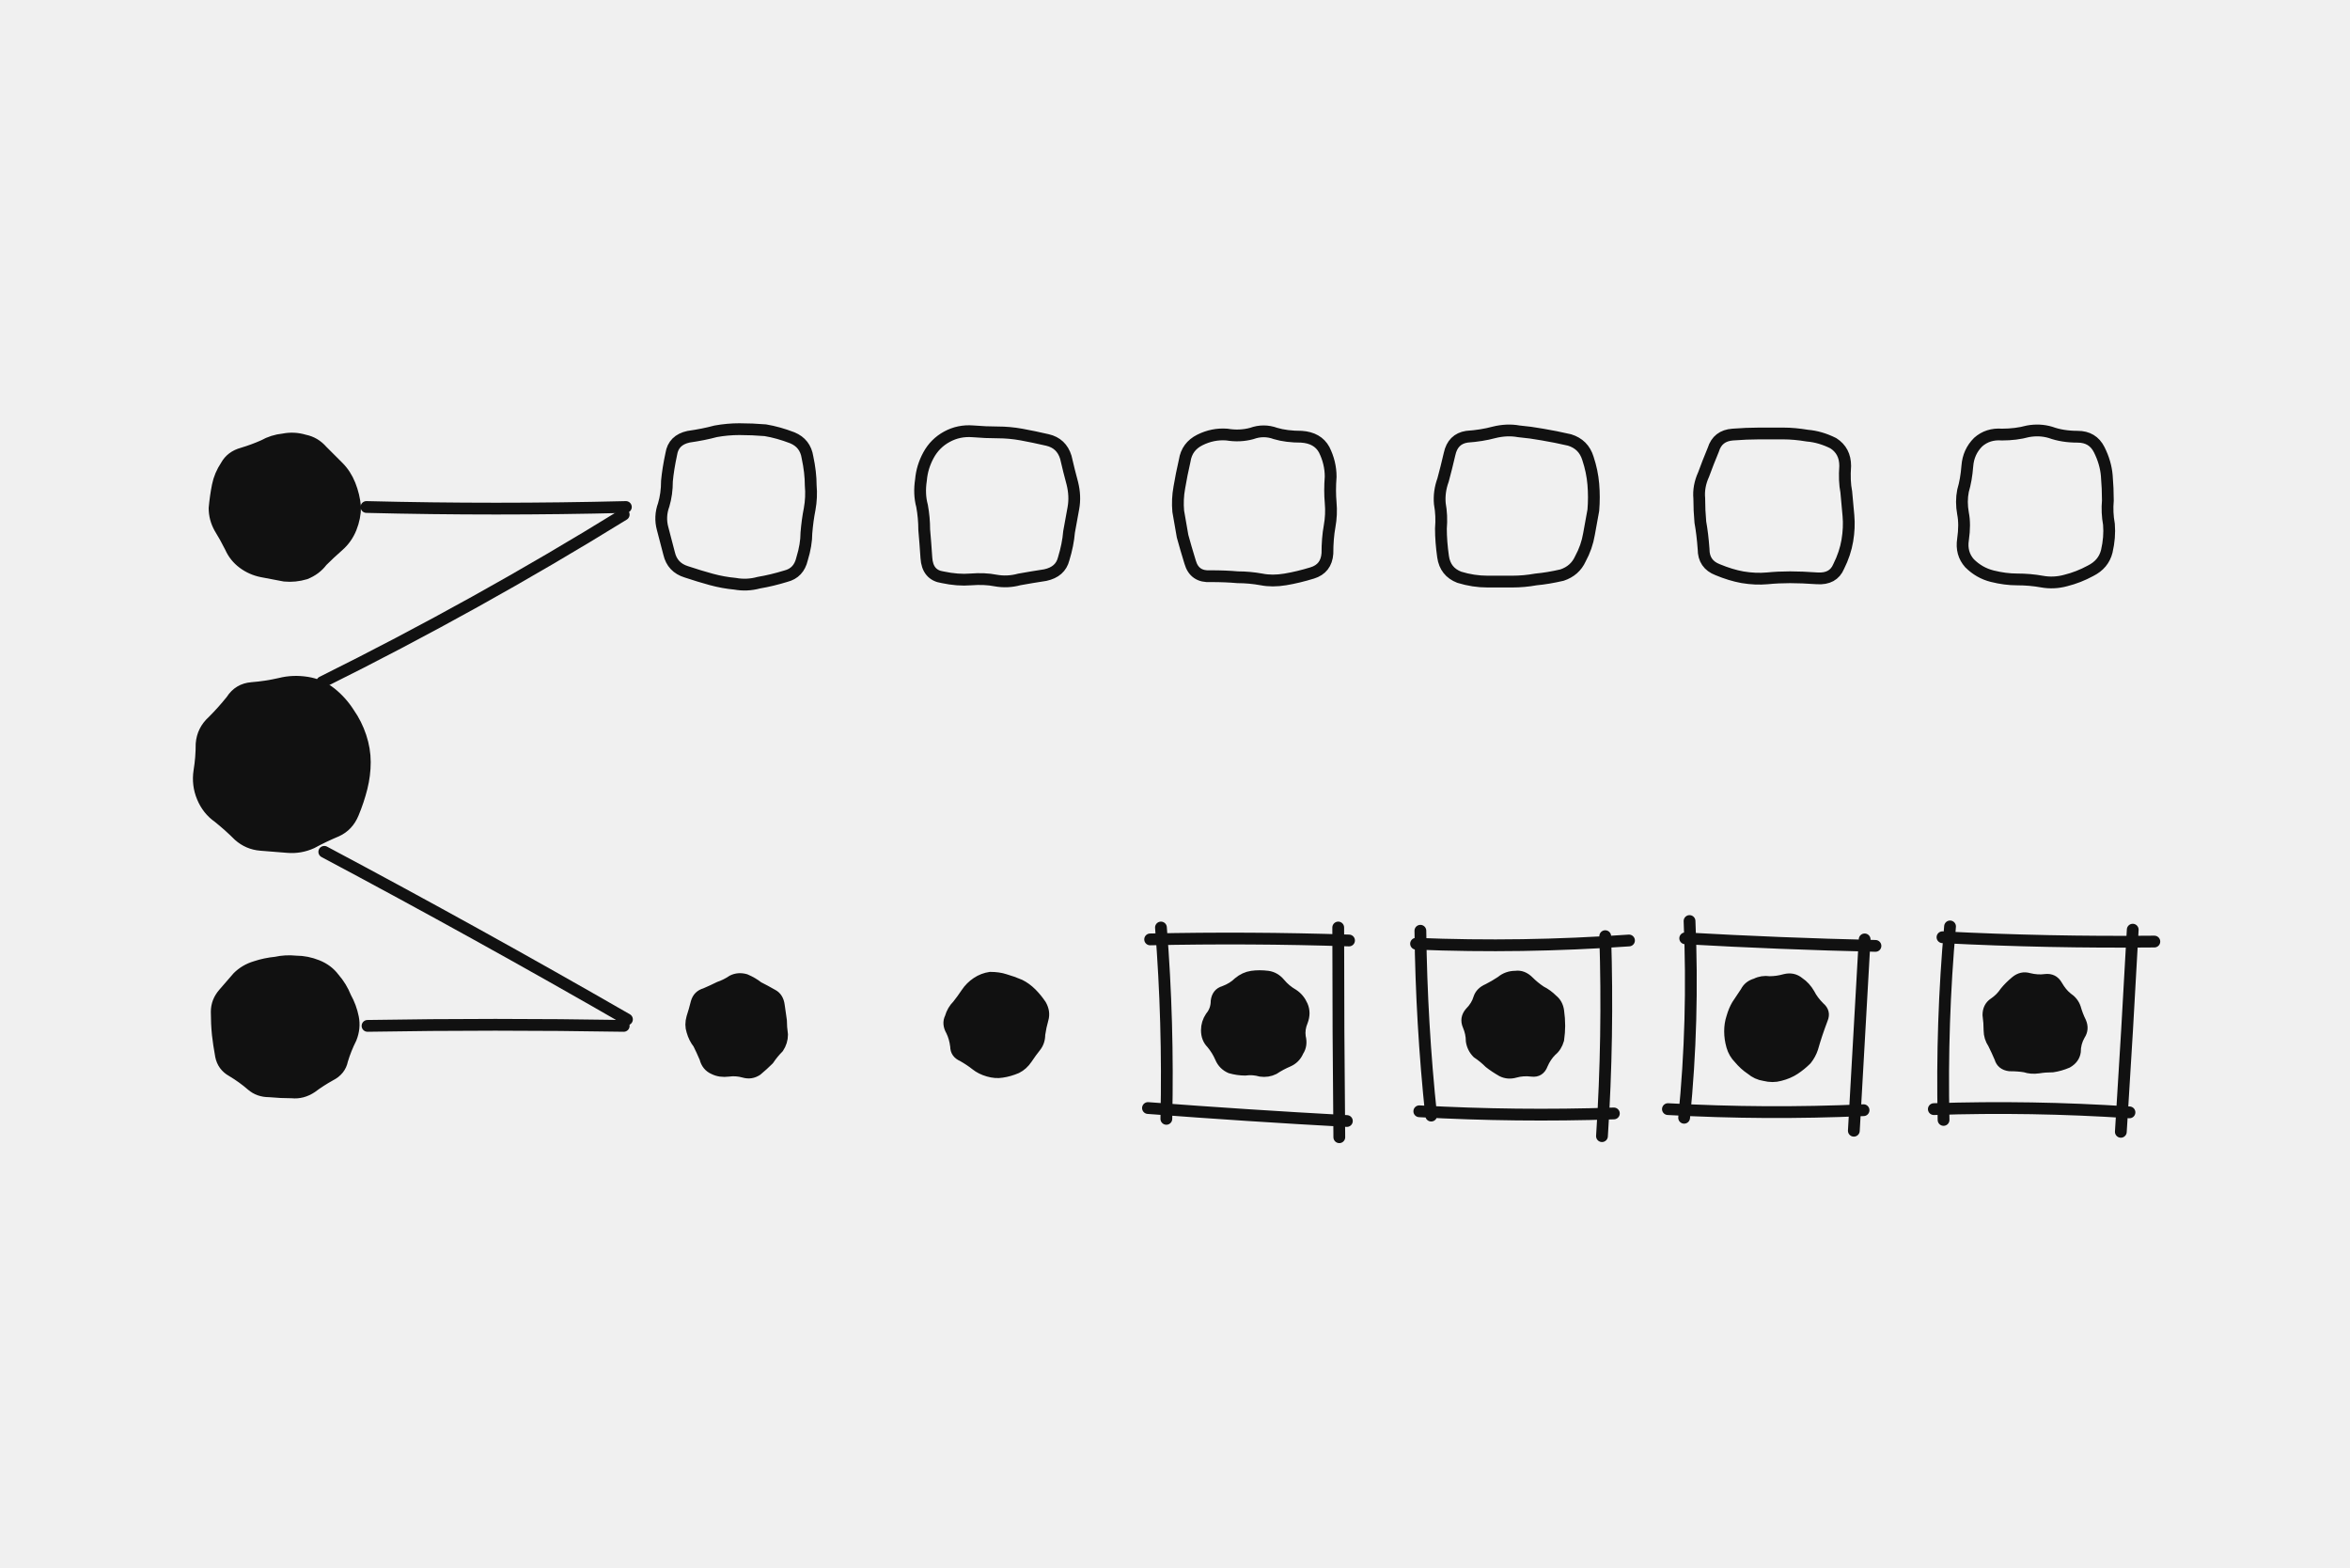
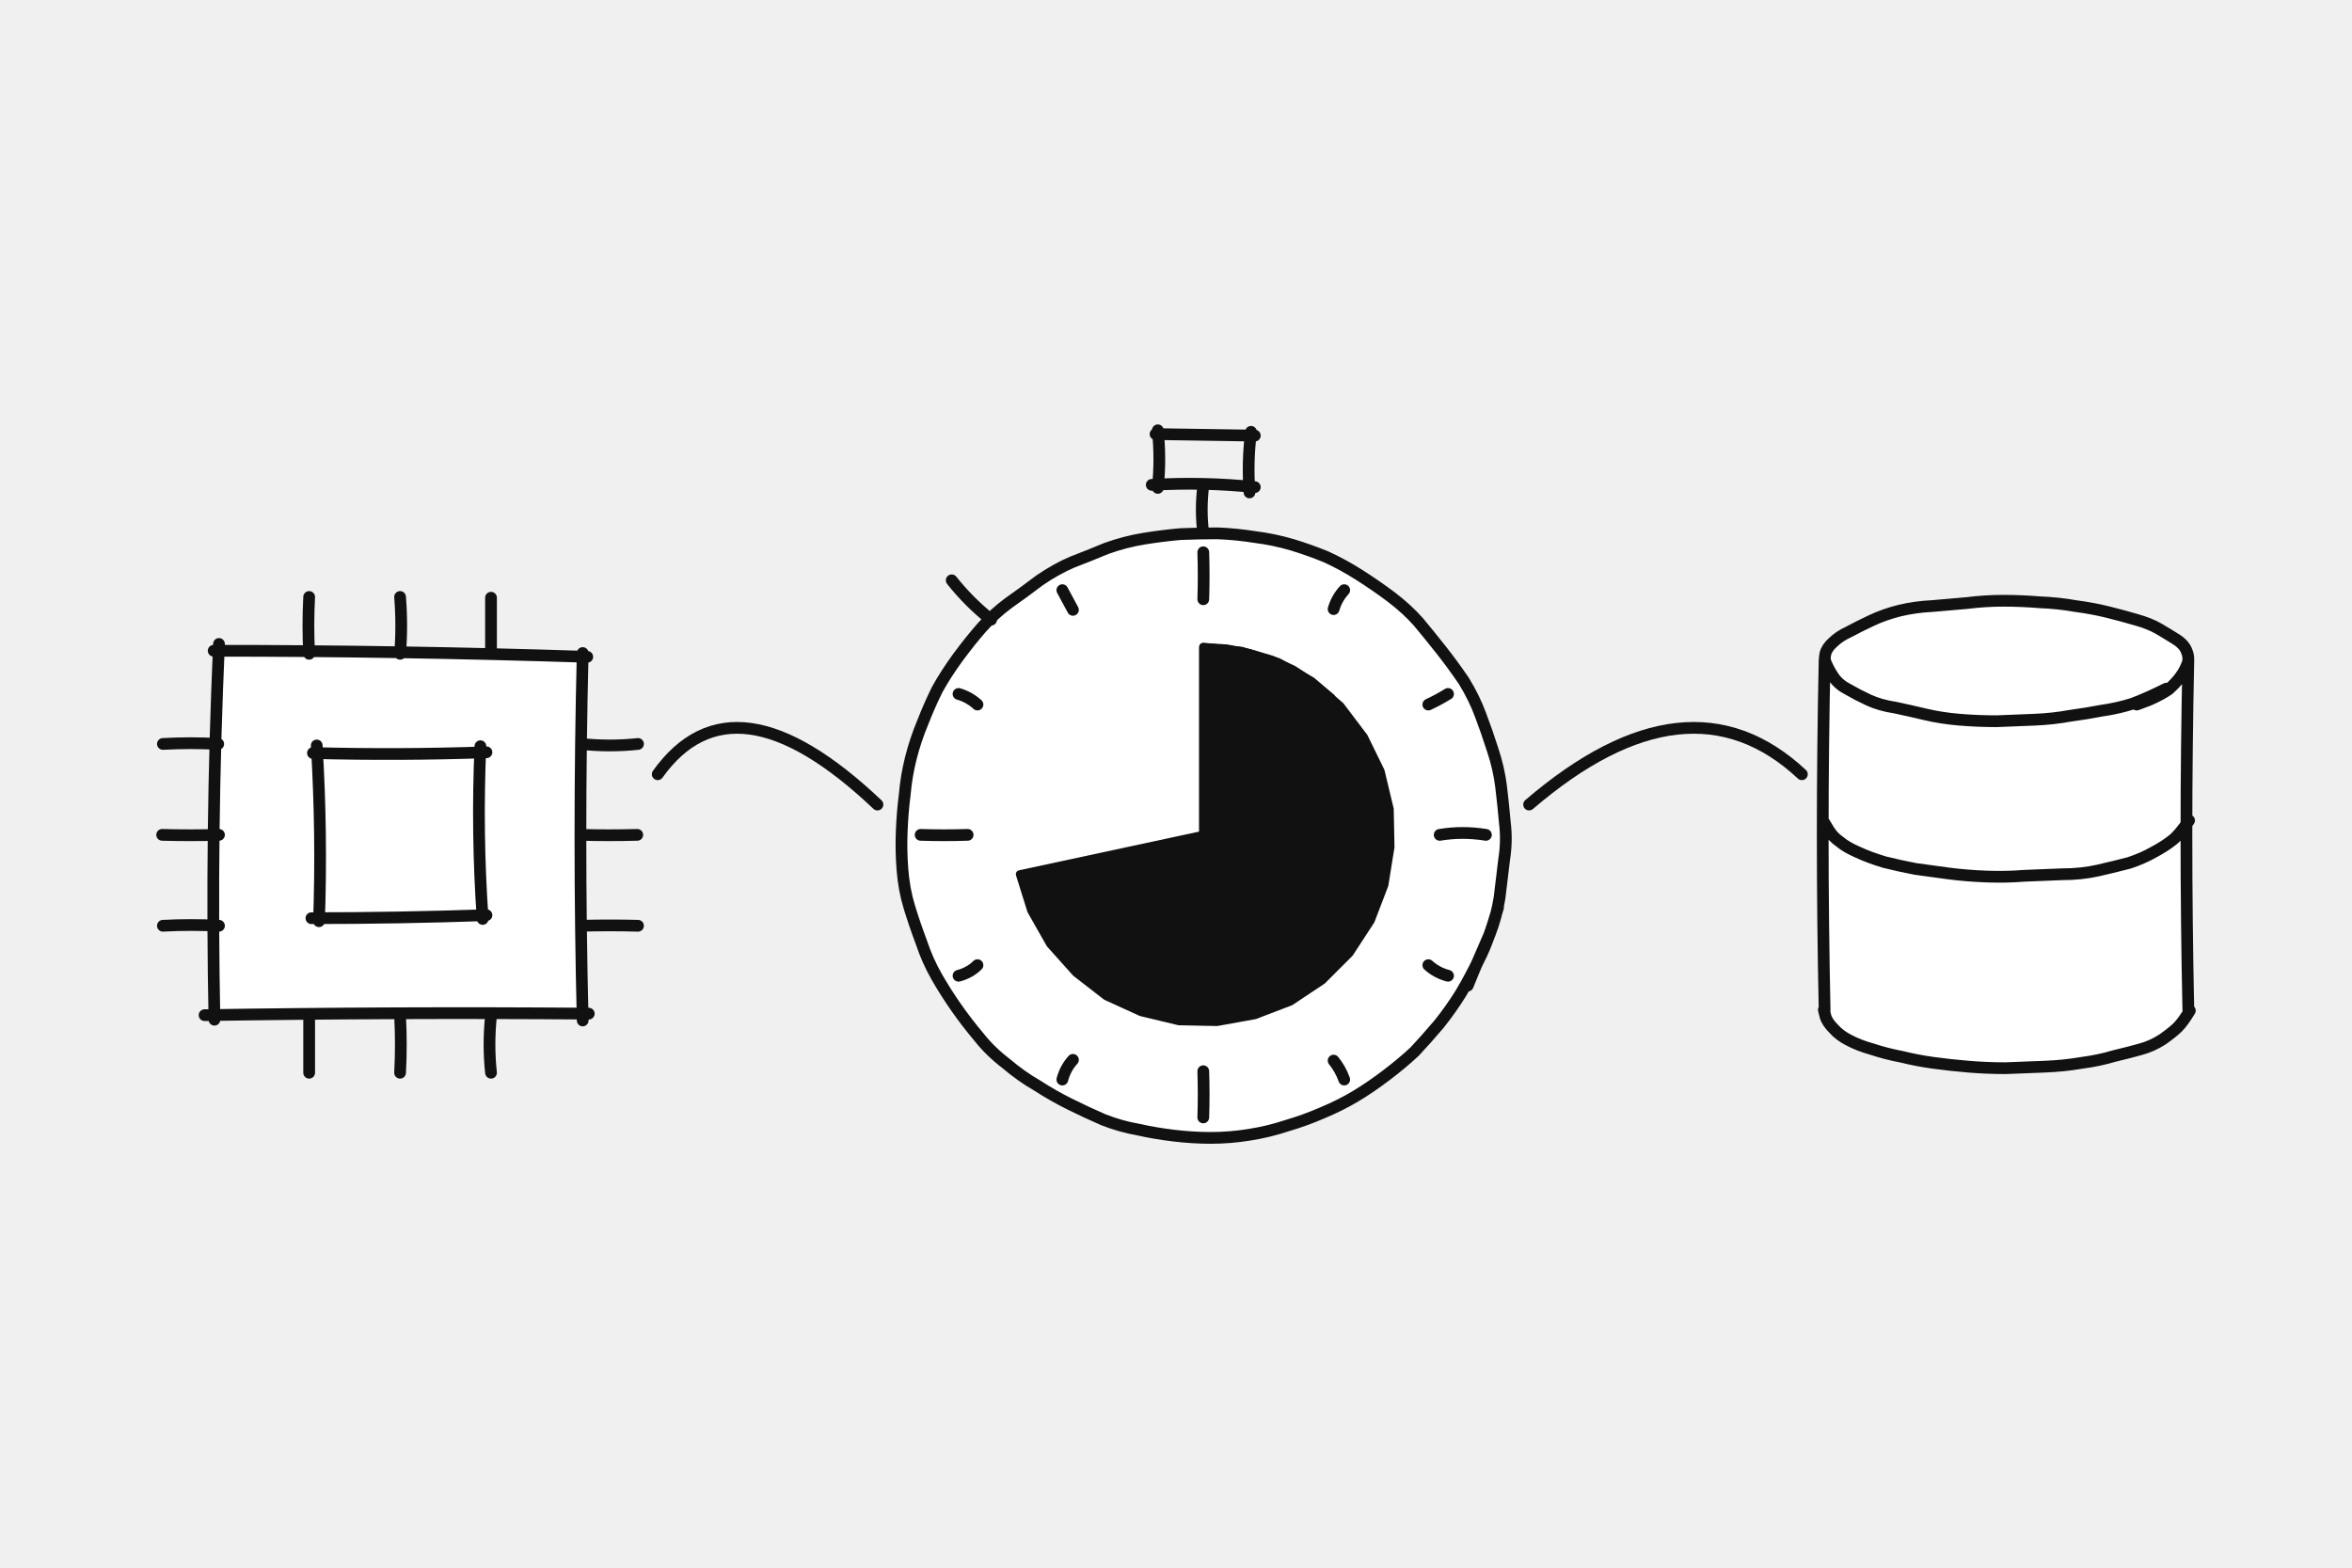
- <svg xmlns="http://www.w3.org/2000/svg" viewBox="67.8 49.1 217.4 145" aria-hidden="true" focusable="false">
-   <g fill="none" stroke="#111" stroke-width="1.09" stroke-linecap="round" stroke-linejoin="round">
+ <svg xmlns="http://www.w3.org/2000/svg" viewBox="21.2 17.8 310.4 206.9" aria-hidden="true" focusable="false">
+   <g fill="none" stroke="#111" stroke-width="1.55" stroke-linecap="round" stroke-linejoin="round">
    <g class="s">
-       <path class="pen" pathLength="1" d="M142 100.8Q141.7 102.1 140.5 102.4Q139.2 102.8 138 103Q136.9 103.3 135.8 103.1Q134.7 103 133.6 102.7Q132.5 102.4 131.3 102Q130 101.6 129.7 100.3Q129.4 99.1 129.1 98Q128.8 96.9 129.2 95.8Q129.5 94.8 129.5 93.6Q129.6 92.5 129.9 91.1Q130.1 89.8 131.5 89.5Q132.9 89.3 134 89Q135.1 88.8 136.2 88.8Q137.4 88.8 138.6 88.9Q139.8 89.1 141.1 89.6Q142.3 90.1 142.5 91.4Q142.8 92.8 142.8 94Q142.9 95.1 142.7 96.2Q142.5 97.2 142.4 98.4Q142.4 99.5 142 100.8ZM166.2 100.8Q165.9 102 164.5 102.3Q163.2 102.5 162.1 102.7Q161 103 159.9 102.8Q158.9 102.6 157.6 102.7Q156.4 102.8 155 102.5Q153.6 102.3 153.5 100.7Q153.4 99.2 153.3 98.1Q153.3 97 153.1 95.9Q152.8 94.8 153 93.5Q153.1 92.3 153.7 91.2Q154.3 90.1 155.4 89.5Q156.5 88.9 157.8 89Q159 89.1 160.1 89.1Q161.2 89.1 162.3 89.3Q163.4 89.5 164.7 89.8Q166 90.1 166.4 91.4Q166.7 92.7 167 93.8Q167.3 95 167.1 96.1Q166.9 97.2 166.7 98.3Q166.6 99.5 166.2 100.8ZM190.6 100.3Q190.5 101.7 189.2 102.1Q187.9 102.5 186.7 102.7Q185.5 102.9 184.5 102.7Q183.4 102.5 182.3 102.5Q181.2 102.4 179.8 102.4Q178.3 102.5 177.9 101.1Q177.5 99.8 177.2 98.7Q177 97.6 176.8 96.4Q176.7 95.3 176.9 94.2Q177.1 93 177.4 91.7Q177.6 90.4 178.8 89.8Q180 89.2 181.3 89.3Q182.5 89.5 183.6 89.2Q184.7 88.8 185.8 89.2Q186.8 89.5 188.2 89.5Q189.7 89.6 190.3 90.7Q190.9 91.9 190.9 93.2Q190.8 94.5 190.9 95.6Q191 96.7 190.8 97.8Q190.6 98.9 190.6 100.3ZM214 100.8Q213.5 101.9 212.3 102.3Q211 102.6 209.9 102.7Q208.8 102.9 207.7 102.9Q206.6 102.9 205.4 102.9Q204.1 102.9 202.8 102.5Q201.5 102 201.3 100.6Q201.1 99.2 201.1 98Q201.2 96.8 201 95.7Q200.9 94.6 201.3 93.5Q201.6 92.4 201.9 91.1Q202.2 89.7 203.5 89.5Q204.9 89.4 206 89.1Q207.2 88.8 208.3 89Q209.4 89.1 210.5 89.3Q211.7 89.5 213 89.8Q214.3 90.2 214.7 91.5Q215.1 92.7 215.2 93.9Q215.3 95.1 215.2 96.3Q215 97.4 214.8 98.5Q214.6 99.7 214 100.8ZM237.9 101.5Q237.4 102.7 235.9 102.6Q234.5 102.5 233.4 102.5Q232.3 102.5 231.3 102.6Q230.2 102.7 229 102.5Q227.9 102.3 226.7 101.8Q225.4 101.3 225.4 99.9Q225.3 98.5 225.1 97.4Q225 96.3 225 95.2Q224.9 94.1 225.4 93Q225.8 91.9 226.3 90.7Q226.7 89.4 228.1 89.3Q229.4 89.2 230.5 89.2Q231.7 89.2 232.8 89.2Q233.8 89.2 235 89.4Q236.2 89.5 237.4 90.1Q238.5 90.8 238.5 92.2Q238.4 93.6 238.6 94.6Q238.7 95.7 238.8 96.8Q238.9 97.9 238.7 99.1Q238.5 100.3 237.9 101.5ZM262.7 100.1Q262.4 101.3 261.2 101.9Q260.1 102.5 258.9 102.8Q257.8 103.1 256.7 102.9Q255.6 102.7 254.4 102.7Q253.3 102.7 252.1 102.4Q250.9 102.1 250 101.2Q249.2 100.3 249.4 99Q249.6 97.6 249.4 96.6Q249.2 95.5 249.4 94.5Q249.7 93.5 249.8 92.2Q249.9 90.9 250.8 90Q251.7 89.2 253 89.3Q254.3 89.3 255.4 89Q256.5 88.8 257.5 89.1Q258.6 89.5 260 89.5Q261.4 89.5 262 90.7Q262.6 91.9 262.7 93.1Q262.8 94.3 262.8 95.4Q262.7 96.5 262.9 97.6Q263 98.8 262.7 100.1Z" />
-       <path class="ink" fill="#111" stroke-width="0.79" d="M139.9 146.1Q139.4 146.6 139 147.2Q138.5 147.7 137.9 148.2Q137.3 148.6 136.6 148.4Q135.9 148.2 135.2 148.3Q134.4 148.4 133.8 148.1Q133.1 147.8 132.9 147Q132.6 146.3 132.3 145.7Q131.9 145.2 131.7 144.5Q131.5 143.9 131.7 143.2Q131.9 142.6 132.1 141.8Q132.3 141.1 133 140.9Q133.7 140.6 134.3 140.3Q134.9 140.1 135.5 139.7Q136.1 139.4 136.8 139.6Q137.5 139.9 138 140.3Q138.6 140.6 139.3 141Q139.9 141.3 140 142.1Q140.1 142.8 140.2 143.5Q140.2 144.1 140.3 144.8Q140.3 145.5 139.9 146.1ZM163.7 146Q163.3 146.5 162.9 147.1Q162.5 147.7 161.9 148Q161.2 148.3 160.5 148.4Q159.9 148.5 159.2 148.3Q158.5 148.1 158 147.7Q157.5 147.3 156.8 146.9Q156.1 146.6 156.1 145.9Q156 145.1 155.7 144.5Q155.3 143.8 155.6 143.2Q155.8 142.5 156.3 142Q156.7 141.5 157.1 140.9Q157.5 140.3 158.1 139.9Q158.7 139.5 159.4 139.4Q160.2 139.4 160.8 139.6Q161.5 139.8 162.2 140.1Q162.8 140.4 163.3 140.9Q163.8 141.4 164.2 142Q164.6 142.7 164.4 143.4Q164.2 144.1 164.1 144.8Q164.1 145.5 163.7 146Z" />
+       <path fill="#fff" stroke="none" d="M50 104L98 104L98 152L50 152ZM262 105L262.5 103.3L264.1 101.7L266.6 100.3L269.9 99.1L274 98.1L278.6 97.4L283.5 97L288.5 97L293.4 97.4L298 98.1L302.1 99.1L305.4 100.3L307.9 101.7L309.5 103.3L310 105L310 151L309.5 152.7L307.9 154.3L305.4 155.7L302.1 156.9L298 157.9L293.4 158.6L288.5 159L283.5 159L278.6 158.6L274 157.9L269.9 156.9L266.6 155.7L264.1 154.3L262.5 152.7L262 151ZM220 128L219.7 133L218.7 137.9L217.2 142.7L215.1 147.3L212.4 151.5L209.2 155.4L205.5 158.8L201.4 161.8L197 164.2L192.4 166L187.5 167.3L182.5 167.9L177.5 167.9L172.5 167.3L167.6 166L163 164.2L158.6 161.8L154.5 158.8L150.8 155.4L147.6 151.5L144.9 147.3L142.8 142.7L141.3 137.9L140.3 133L140 128L140.3 123L141.3 118.1L142.8 113.3L144.9 108.7L147.6 104.5L150.8 100.6L154.5 97.2L158.6 94.2L163 91.8L167.6 90L172.5 88.7L177.5 88.1L182.5 88.1L187.5 88.7L192.4 90L197 91.8L201.4 94.2L205.5 97.2L209.2 100.6L212.4 104.5L215.1 108.7L217.2 113.3L218.7 118.1L219.7 123L220 128Z" />
+       <path class="pen" pathLength="1" d="M49.4 103.7Q74.1 103.7 98.7 104.5M98.1 104Q97.5 128.2 98.1 152.5M98.9 151.6Q73.5 151.4 48.2 151.8M49.5 152.4Q49 127.6 50.1 102.8M62.5 117.2Q74 117.5 85.4 117.1M84.6 116.3Q84.1 127.7 84.9 139.1M85.4 138.6Q73.8 139 62.3 139M63.3 139.4Q63.7 127.8 63 116.2M62 104.1Q61.8 100.4 62 96.6M62 151.9Q62 155.6 62 159.4M50 116Q46.4 115.8 42.7 116M97.9 116Q101.7 116.4 105.4 116M74 104.1Q74.3 100.4 74 96.6M74 151.9Q74.2 155.7 74 159.4M50.1 128Q46.3 128.1 42.6 128M97.9 128Q101.6 128.1 105.3 128M86 104Q86 100.4 86 96.7M86 151.9Q85.6 155.7 86 159.4M50.1 140Q46.4 139.8 42.7 140M97.9 140Q101.7 139.9 105.4 140M307.1 108.7Q304.5 110 302.6 110.7Q300.7 111.3 298.6 111.6Q296.5 112 294.3 112.3Q292.1 112.7 289.7 112.8Q287.3 112.9 284.7 113Q282.2 113 279.8 112.8Q277.4 112.6 275.3 112.1Q273.2 111.6 271.3 111.2Q269.3 110.9 267.8 110.2Q266.3 109.5 265.1 108.8Q263.9 108.2 263.2 107.2Q262.6 106.3 262.3 105.6Q261.9 104.9 262.1 104.1Q262.3 103.3 263.1 102.6Q263.9 101.8 265.2 101.2Q266.5 100.5 268.2 99.7Q269.9 98.9 271.9 98.4Q274 97.9 276.2 97.8Q278.3 97.6 280.8 97.4Q283.2 97.1 285.6 97.1Q288 97.1 290.4 97.3Q292.9 97.4 295.1 97.8Q297.4 98.1 299.4 98.6Q301.4 99.1 303.1 99.6Q304.9 100.1 306.1 100.8Q307.3 101.5 308.4 102.2Q309.5 102.9 309.8 103.8Q310.2 104.8 309.8 105.6Q309.5 106.4 308.9 107.2Q308.3 108 307.4 108.8Q306.4 109.5 304.8 110.2L303.2 110.8M262 104.9Q261.5 128 262 151.1M310 104.9Q309.5 128 310 151.1M310.2 151.2Q309.3 152.7 308.6 153.4Q308 154 306.6 155Q305.2 155.9 303.7 156.3Q302.3 156.7 300.2 157.2Q298.2 157.8 295.9 158.1Q293.6 158.5 291 158.6Q288.4 158.7 285.9 158.8Q283.4 158.8 281 158.6Q278.6 158.4 276.4 158.1Q274.2 157.8 272.2 157.3Q270.1 156.9 268.3 156.3Q266.5 155.8 265.2 155.1Q264 154.5 263.2 153.6Q262.3 152.7 262.1 151.9L261.9 151.1M310.1 126.1Q308.8 128 307.9 128.7Q306.9 129.5 305.4 130.3Q304 131.1 302.2 131.7Q300.3 132.2 298.1 132.7Q295.9 133.2 293.4 133.2Q290.8 133.3 288.4 133.4Q286 133.6 283.3 133.5Q280.7 133.4 278.4 133.1Q276.1 132.8 274 132.5Q271.9 132.1 269.9 131.6Q267.9 131 266.4 130.3Q264.8 129.6 264 128.9Q263.1 128.3 262.5 127.3L261.9 126.3M173.7 75.1Q180.2 75.2 186.8 75.3M186.3 74.8Q185.8 78.8 186.1 82.8M186.8 82.1Q180 81.4 173.2 81.8M174 82.2Q174.4 78.4 174 74.6M180 81.9Q179.6 85.1 180 88.2M152 99.6Q149.1 97.3 146.8 94.4M218.9 137.6Q217.6 142.1 216.4 144.4Q215.3 146.7 214 148.9Q212.7 151 211.1 153Q209.4 155 207.9 156.6Q206.3 158.1 204.2 159.7Q202.1 161.3 200.1 162.5Q198.1 163.7 195.7 164.7Q193.4 165.7 191 166.4Q188.6 167.2 186 167.6Q183.5 168 181 168Q178.6 168 176.1 167.7Q173.6 167.4 171.4 166.9Q169.1 166.5 166.8 165.6Q164.5 164.6 162.3 163.5Q160.1 162.4 158.1 161.1Q156 159.9 154 158.2Q151.9 156.6 150.4 154.7Q148.8 152.8 147.4 150.8Q146 148.8 144.8 146.7Q143.6 144.6 142.8 142.2Q141.9 139.8 141.2 137.5Q140.5 135.2 140.3 132.6Q140.1 130.1 140.2 127.6Q140.3 125 140.6 122.7Q140.8 120.3 141.4 117.9Q142 115.5 143 113.1Q143.9 110.8 144.9 108.8Q146 106.8 147.6 104.6Q149.3 102.3 150.8 100.6Q152.4 98.8 154.3 97.4Q156.3 96 158.4 94.4Q160.6 92.9 162.7 92Q164.8 91.2 167.2 90.2Q169.7 89.3 172.2 88.9Q174.7 88.5 177 88.3Q179.4 88.2 181.9 88.2Q184.4 88.3 186.9 88.7Q189.3 89 191.7 89.7Q194 90.4 196.2 91.3Q198.4 92.3 200.6 93.7Q202.8 95.1 204.8 96.6Q206.9 98.2 208.4 99.9Q209.9 101.7 211.4 103.6Q212.9 105.5 214.4 107.7Q215.8 110 216.6 112.2Q217.4 114.3 218.2 116.8Q219 119.2 219.3 121.6Q219.6 124.1 219.8 126.4Q220.1 128.8 219.7 131.3Q219.4 133.8 219.1 136.3Q218.7 138.8 217.8 141.1Q216.8 143.4 215.8 145.7L214.9 147.9M211.2 128Q214.2 127.5 217.3 128M209.7 145.2Q210.8 146.2 212.3 146.6M197.2 157.8Q198.1 158.9 198.6 160.3M180 159.2Q180.1 162.2 180 165.3M162.8 157.7Q161.8 158.8 161.4 160.3M150.2 145.2Q149.2 146.2 147.7 146.6M148.9 128Q145.8 128.1 142.7 128M150.2 110.8Q149.1 109.8 147.7 109.4M162.8 98.3Q162.1 97 161.4 95.7M180 96.9Q180.1 93.8 180 90.7M197.2 98.2Q197.6 96.8 198.6 95.7M209.7 110.8Q211 110.2 212.3 109.4" />
    </g>
    <g class="b">
-       <path class="pen" pathLength="1" d="M174.2 136Q183.4 135.8 192.6 136.1M191.6 134.9Q191.6 144.6 191.7 154.3M192.4 152.8Q183.2 152.3 174 151.6M175.7 152.6Q175.9 143.7 175.2 134.9" />
-     </g>
-     <g class="a" style="--d:350ms">
-       <path class="ink" fill="#111" stroke-width="0.79" d="M188 146.4Q187.7 147.1 187 147.4Q186.3 147.7 185.7 148.1Q185.1 148.4 184.4 148.3Q183.7 148.1 183 148.2Q182.3 148.2 181.6 148Q180.9 147.7 180.6 147Q180.3 146.3 179.8 145.7Q179.3 145.2 179.3 144.4Q179.3 143.7 179.7 143.1Q180.2 142.5 180.2 141.7Q180.3 140.9 181 140.7Q181.8 140.4 182.3 139.9Q182.9 139.4 183.6 139.3Q184.3 139.2 185.1 139.3Q185.8 139.4 186.3 140Q186.8 140.6 187.5 141Q188.1 141.4 188.4 142.1Q188.7 142.8 188.4 143.6Q188.1 144.3 188.2 145Q188.4 145.8 188 146.4Z" />
+       <path class="pen" pathLength="1" d="M223 124Q244 106 259 120" />
    </g>
    <g class="b">
-       <path class="pen" pathLength="1" d="M198.8 136.4Q208.6 136.8 218.5 136.1M216.3 135.7Q216.6 145 216 154.2M217.1 152.1Q208.1 152.4 199.1 151.9M200.2 152.3Q199.3 143.8 199.2 135.2" />
+       <path class="ink" fill="#111" stroke-width="1.07" d="M180 128L180 103.2L183.1 103.4L186.1 104L189.1 104.9L191.9 106.2L194.5 107.9L196.9 109.9Z" />
    </g>
-     <g class="a" style="--i:2;--d:350ms">
-       <path class="ink" fill="#111" stroke-width="0.79" d="M211.4 146.4Q210.9 146.9 210.6 147.6Q210.3 148.4 209.5 148.3Q208.7 148.2 208 148.4Q207.3 148.6 206.7 148.3Q206 147.9 205.5 147.5Q205 147 204.4 146.6Q203.9 146.1 203.8 145.4Q203.8 144.7 203.5 144Q203.2 143.3 203.7 142.7Q204.3 142.1 204.5 141.4Q204.7 140.8 205.4 140.5Q206 140.2 206.6 139.8Q207.2 139.3 208 139.3Q208.7 139.2 209.3 139.8Q209.8 140.3 210.4 140.7Q211 141 211.5 141.5Q212 141.9 212.1 142.6Q212.2 143.3 212.2 144Q212.2 144.6 212.1 145.3Q211.9 146 211.4 146.4Z" />
+     <g class="a" style="--d:150ms">
+       <path class="pen" pathLength="1" d="M137 124Q118 106 108 120" />
    </g>
-     <g class="b">
-       <path class="pen" pathLength="1" d="M223.7 135.9Q232.5 136.4 241.3 136.6M240.3 136Q239.8 144.9 239.3 153.7M240.2 151.8Q231.1 152.2 222.1 151.7M223.6 152.5Q224.5 143.5 224.1 134.3" />
-     </g>
-     <g class="a" style="--i:4;--d:350ms">
-       <path class="ink" fill="#111" stroke-width="0.79" d="M235.6 146.1Q235.4 146.7 235 147.2Q234.5 147.7 233.9 148.1Q233.3 148.5 232.5 148.7Q231.8 148.9 231 148.7Q230.3 148.6 229.7 148.1Q229.1 147.7 228.6 147.1Q228.1 146.6 227.9 145.9Q227.7 145.2 227.7 144.5Q227.7 143.8 227.9 143.2Q228.1 142.5 228.4 142Q228.8 141.4 229.2 140.8Q229.5 140.2 230.2 140Q230.8 139.7 231.5 139.8Q232.2 139.8 232.9 139.6Q233.7 139.4 234.3 139.9Q234.9 140.3 235.3 141Q235.6 141.6 236.2 142.2Q236.8 142.7 236.5 143.4Q236.2 144.2 236 144.8Q235.8 145.4 235.6 146.1Z" />
-     </g>
-     <g class="b">
-       <path class="pen" pathLength="1" d="M247.5 135.8Q257.3 136.3 267.1 136.2M265.1 135.1Q264.6 144.4 264 153.8M264.8 152Q255.7 151.4 246.7 151.7M247.6 152.7Q247.4 143.7 248.2 134.8" />
-     </g>
-     <g class="a" style="--i:6;--d:350ms">
-       <path class="ink" fill="#111" stroke-width="0.79" d="M259.9 146.4Q259.8 147.1 259.1 147.5Q258.4 147.8 257.7 147.9Q257 147.9 256.4 148Q255.7 148.1 255.1 147.9Q254.5 147.8 253.7 147.8Q252.9 147.7 252.7 147Q252.4 146.3 252.1 145.7Q251.7 145.1 251.7 144.4Q251.7 143.7 251.6 143Q251.6 142.2 252.2 141.8Q252.8 141.4 253.2 140.8Q253.6 140.3 254.2 139.8Q254.8 139.3 255.5 139.5Q256.3 139.7 257 139.6Q257.8 139.5 258.2 140.2Q258.6 140.9 259.1 141.3Q259.7 141.7 259.9 142.3Q260.1 143 260.4 143.6Q260.7 144.3 260.3 144.9Q259.9 145.6 259.9 146.4Z" />
-     </g>
-     <g class="b">
-       <path class="pen" pathLength="1" d="M97.6 112.2Q111.9 105.1 125.5 96.7M97.8 127.9Q111.9 135.4 125.8 143.4" />
-       <path class="ink" fill="#111" stroke-width="0.79" d="M100.6 124.4Q100.1 125.6 99 126.1Q97.8 126.6 96.7 127.2Q95.6 127.7 94.4 127.6Q93.2 127.5 91.9 127.4Q90.7 127.3 89.8 126.5Q88.9 125.6 87.9 124.8Q86.9 124.1 86.4 122.9Q85.9 121.7 86.1 120.4Q86.3 119.2 86.3 117.9Q86.4 116.6 87.4 115.7Q88.3 114.8 89.1 113.8Q89.8 112.7 91.1 112.6Q92.4 112.5 93.7 112.2Q94.9 111.9 96.2 112.1Q97.5 112.3 98.5 113.1Q99.5 113.9 100.2 115Q100.9 116 101.3 117.2Q101.7 118.4 101.7 119.6Q101.7 120.8 101.4 122Q101.1 123.2 100.6 124.4Z" />
-     </g>
-     <g class="a" style="--d:120ms">
-       <path class="pen" pathLength="1" d="M101.7 96Q113.7 96.3 125.7 96M101.8 144Q113.6 143.8 125.5 144" />
-       <path class="ink" fill="#111" stroke-width="0.79" d="M99.2 99.7Q98.4 100.4 97.7 101.1Q97.1 101.9 96.1 102.3Q95.1 102.6 94.1 102.5Q93 102.3 92 102.1Q91 101.9 90.2 101.3Q89.4 100.7 89 99.8Q88.5 98.8 88 98Q87.5 97.1 87.5 96.1Q87.6 95 87.8 94Q88 93 88.6 92.1Q89.1 91.2 90.2 90.9Q91.2 90.6 92.1 90.2Q93 89.7 94 89.6Q95 89.4 96 89.7Q97 89.9 97.7 90.7Q98.5 91.5 99.2 92.2Q99.9 92.9 100.3 93.9Q100.7 94.9 100.8 96Q100.8 97 100.4 98Q100 99 99.2 99.7ZM99.6 147.2Q99.4 148.2 98.4 148.7Q97.5 149.2 96.7 149.8Q95.8 150.4 94.8 150.3Q93.8 150.3 92.7 150.2Q91.7 150.2 91 149.6Q90.2 148.9 89.2 148.3Q88.3 147.8 88.1 146.8Q87.9 145.7 87.8 144.8Q87.7 143.8 87.7 142.7Q87.7 141.7 88.4 140.9Q89.1 140.1 89.7 139.4Q90.4 138.7 91.4 138.4Q92.3 138.1 93.3 138Q94.2 137.8 95.2 137.9Q96.2 137.9 97.2 138.3Q98.2 138.7 98.8 139.5Q99.5 140.3 99.9 141.3Q100.4 142.2 100.6 143.2Q100.8 144.2 100.4 145.2Q99.9 146.2 99.6 147.2Z" />
+     <g class="a" style="--d:500ms">
+       <path class="ink" fill="#111" stroke-width="1.07" d="M180 128L180 103.2L185 103.7L189.9 105.2L194.3 107.7L198.1 111L201.2 115.1L203.4 119.6L204.6 124.6L204.7 129.6L203.9 134.6L202.1 139.3L199.3 143.6L195.7 147.2L191.5 150L186.8 151.8L181.8 152.7L176.8 152.6L171.8 151.4L167.2 149.3L163.2 146.2L159.8 142.4L157.3 138L155.8 133.2Z" />
    </g>
  </g>
</svg>
